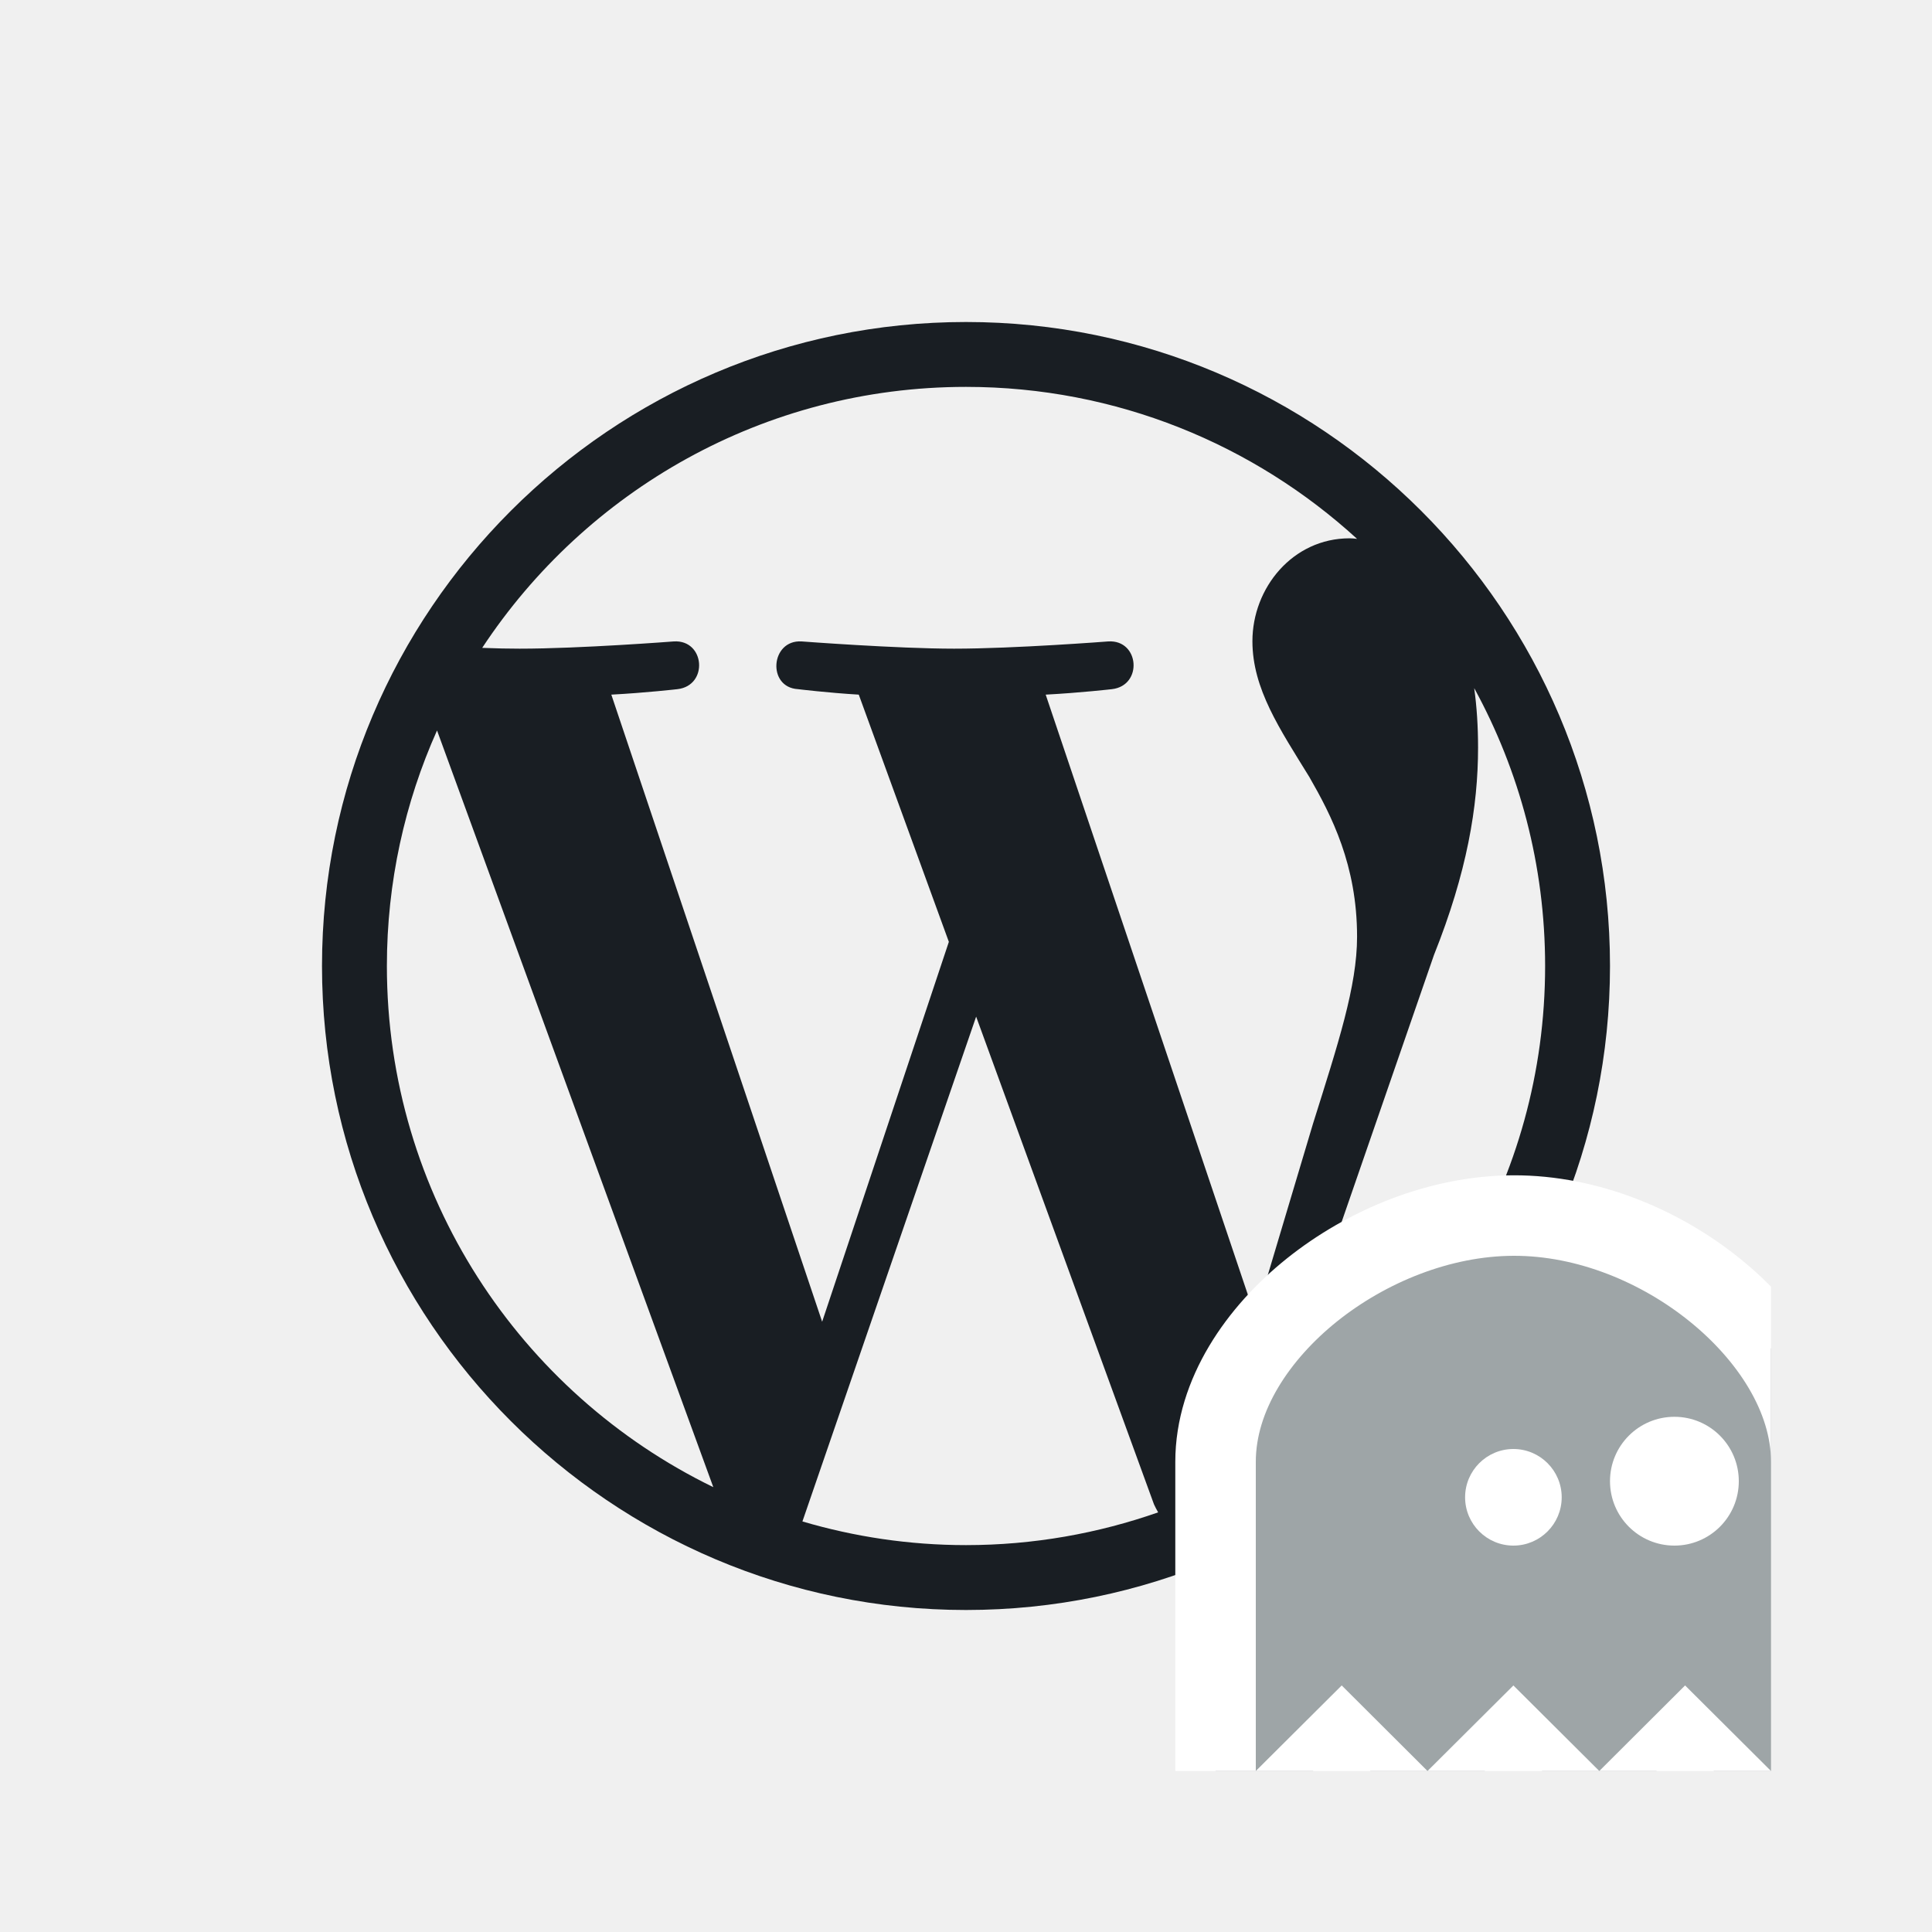
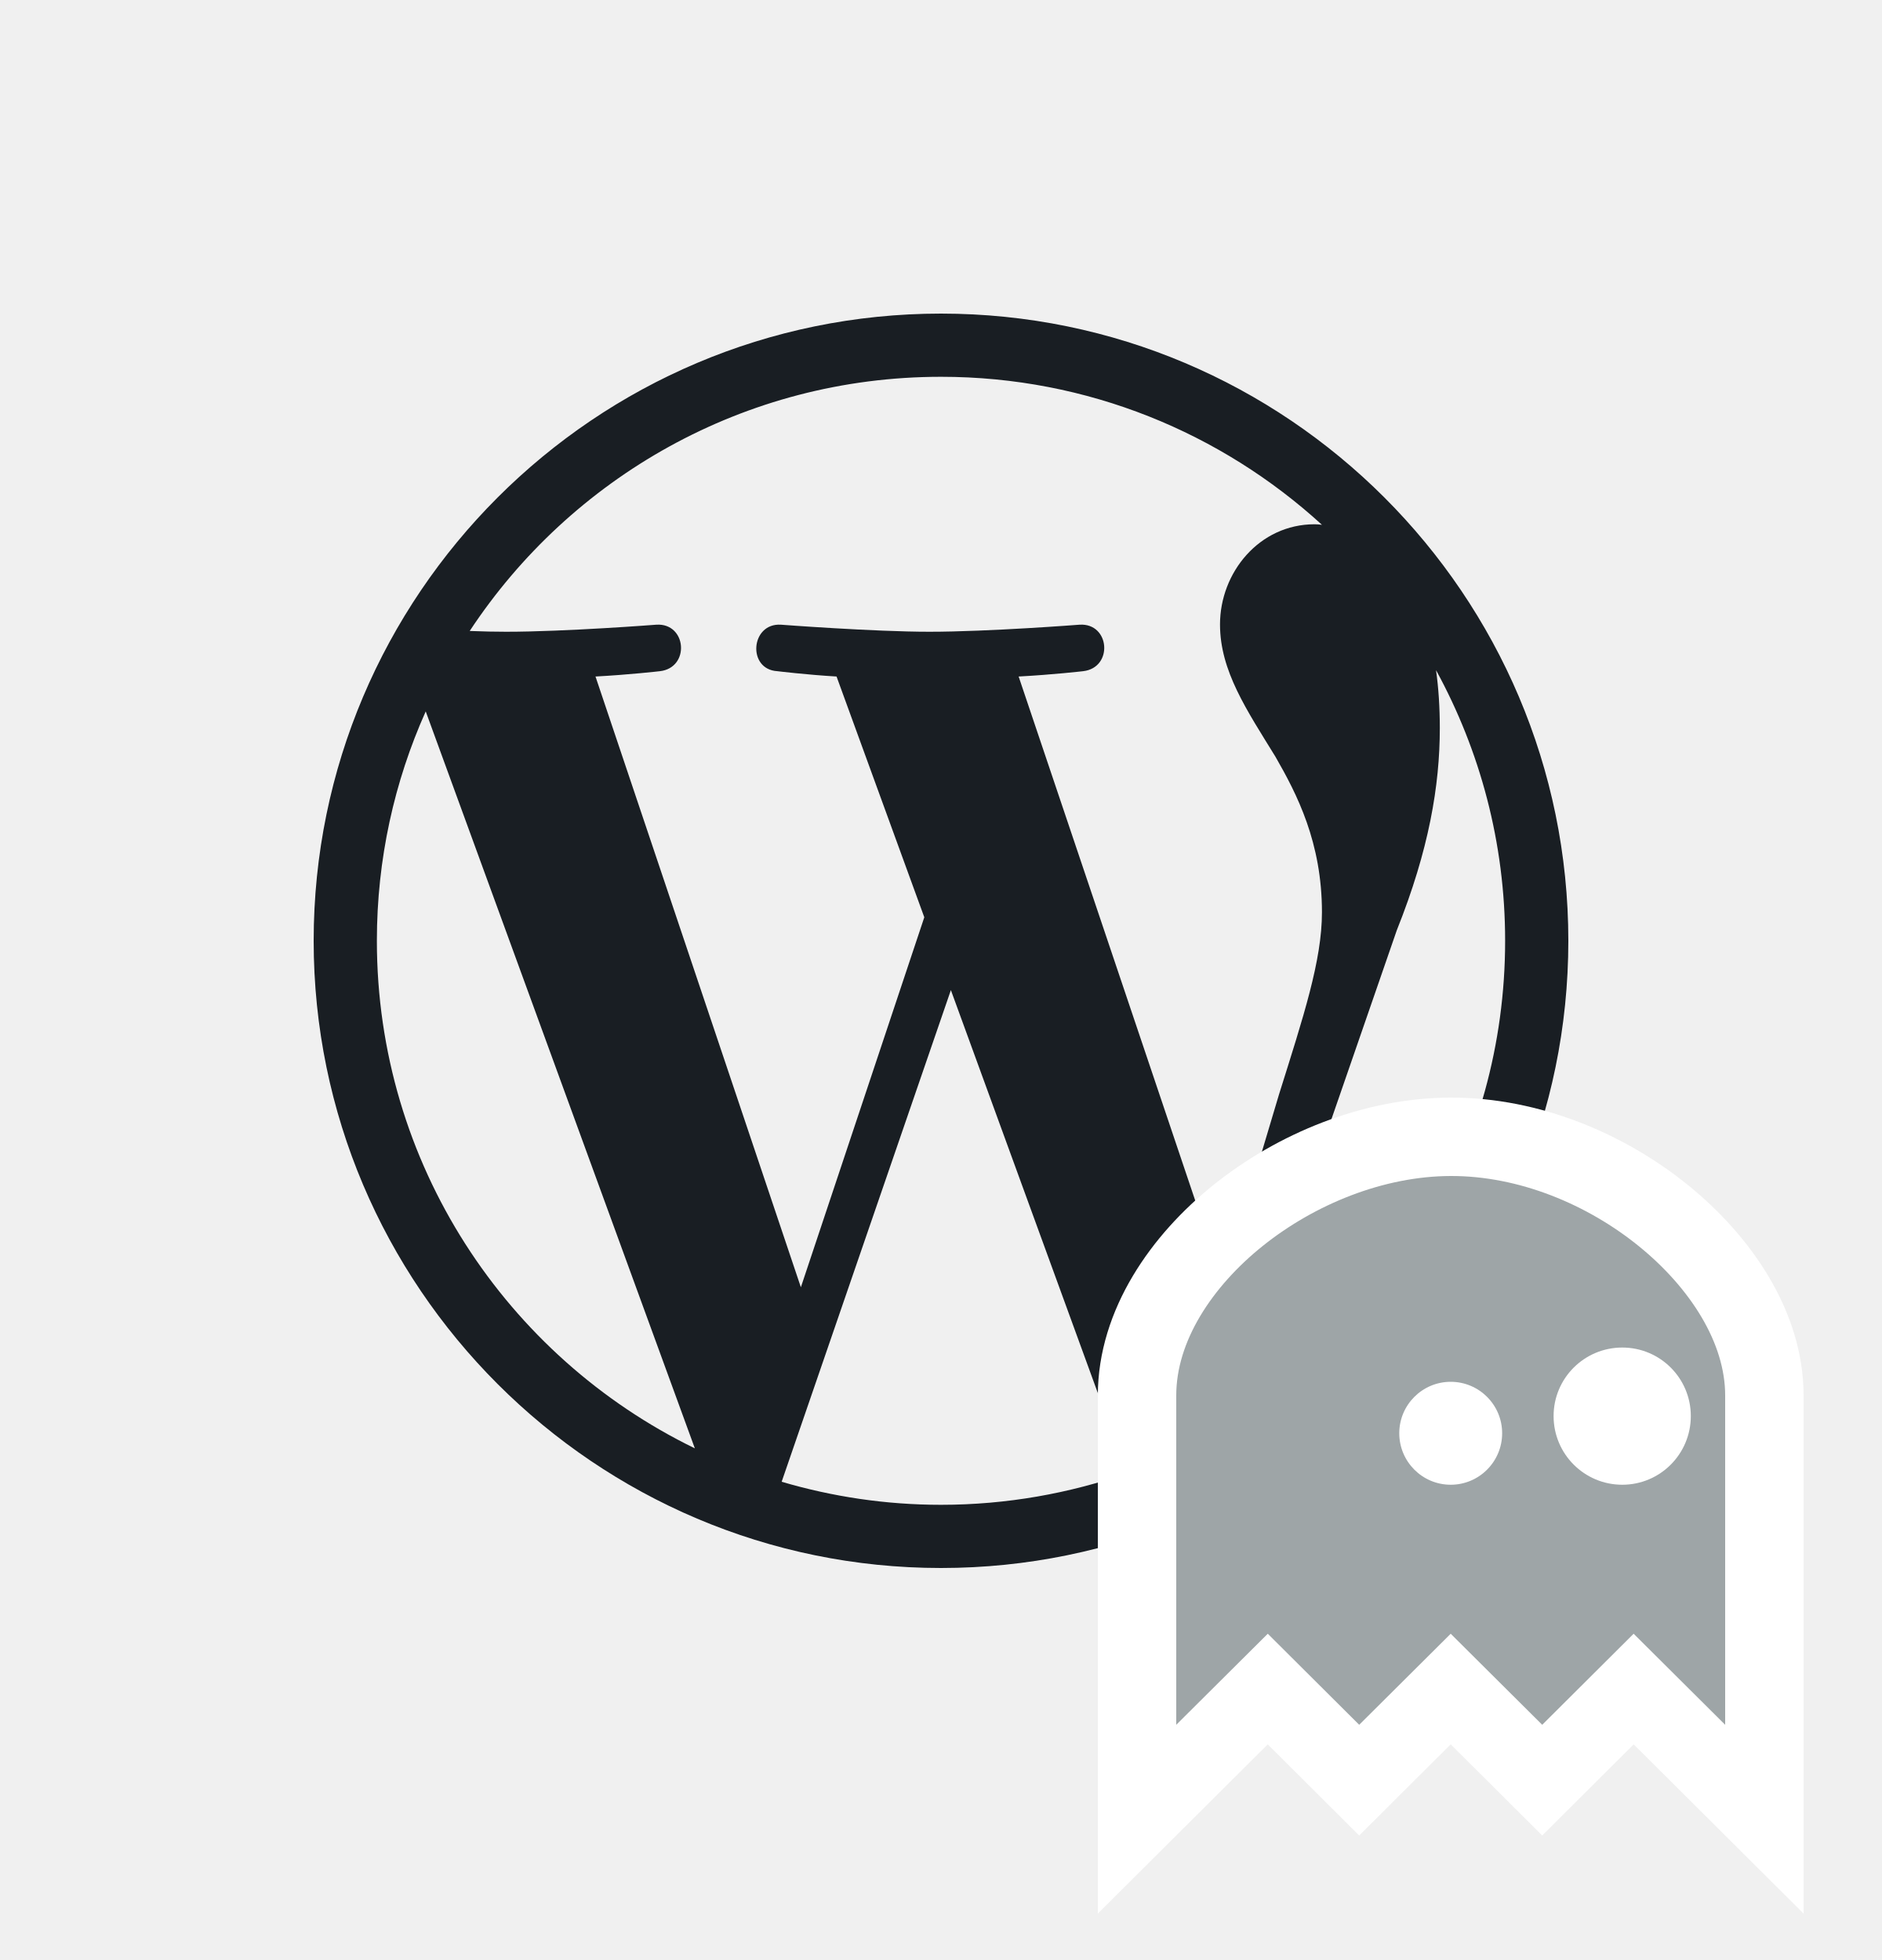
- <svg xmlns="http://www.w3.org/2000/svg" width="24" height="24" viewBox="0 0 24 24" fill="none">
+ <svg xmlns="http://www.w3.org/2000/svg" width="24" height="25" viewBox="0 0 24 25" fill="none">
  <g id="icon-box">
    <g id="Group">
      <path id="Vector" d="M12 4C7.59 4 4 7.587 4 12C4 16.41 7.59 20 12 20C16.41 20 20 16.41 20 12C20 7.587 16.41 4 12 4ZM4.806 12C4.806 10.958 5.029 9.968 5.429 9.074L8.861 18.474C6.461 17.306 4.806 14.845 4.806 12ZM12 19.194C11.293 19.194 10.613 19.09 9.968 18.9L12.126 12.629L14.335 18.687C14.352 18.723 14.368 18.755 14.387 18.787C13.642 19.048 12.839 19.194 12 19.194ZM12.99 8.629C13.423 8.606 13.813 8.561 13.813 8.561C14.2 8.516 14.155 7.945 13.768 7.968C13.768 7.968 12.603 8.058 11.852 8.058C11.145 8.058 9.958 7.968 9.958 7.968C9.571 7.945 9.526 8.539 9.913 8.561C9.913 8.561 10.281 8.606 10.668 8.629L11.787 11.7L10.213 16.419L7.594 8.629C8.026 8.606 8.416 8.561 8.416 8.561C8.803 8.516 8.758 7.945 8.371 7.968C8.371 7.968 7.206 8.058 6.455 8.058C6.319 8.058 6.161 8.055 5.99 8.048C7.277 6.097 9.487 4.806 12 4.806C13.871 4.806 15.577 5.523 16.858 6.694C16.826 6.69 16.797 6.687 16.765 6.687C16.058 6.687 15.558 7.303 15.558 7.965C15.558 8.558 15.9 9.058 16.265 9.652C16.539 10.129 16.858 10.745 16.858 11.636C16.858 12.252 16.623 12.964 16.31 13.961L15.594 16.358L12.99 8.629ZM15.616 18.216L17.813 11.864C18.223 10.839 18.361 10.019 18.361 9.287C18.361 9.023 18.345 8.777 18.313 8.548C18.874 9.574 19.194 10.748 19.194 12C19.194 14.655 17.755 16.971 15.616 18.216Z" fill="#191E23" />
    </g>
-     <g id="Logo" clip-path="url(#clip0)">
-       <path id="Vector_2" d="M15.1 22V23.204L15.953 22.354L16.667 21.643L17.38 22.354L17.733 22.706L18.086 22.354L18.8 21.643L19.514 22.354L19.867 22.706L20.22 22.354L20.933 21.643L21.647 22.354L22.5 23.204V22V18.16C22.5 17.34 21.975 16.571 21.312 16.033C20.638 15.485 19.729 15.097 18.799 15.1C17.884 15.103 16.977 15.481 16.299 16.023C15.633 16.556 15.1 17.323 15.1 18.16V22Z" fill="#9EA5A7" stroke="white" />
-       <path id="Ellipse" d="M19.4 18.6C19.4 18.931 19.131 19.2 18.8 19.2C18.469 19.2 18.2 18.931 18.2 18.6C18.2 18.269 18.469 18 18.8 18C19.131 18 19.4 18.269 19.4 18.6Z" fill="white" />
-       <path id="Ellipse_2" d="M21.6 18.4C21.6 18.842 21.242 19.2 20.8 19.2C20.358 19.2 20 18.842 20 18.4C20 17.958 20.358 17.6 20.8 17.6C21.242 17.6 21.6 17.958 21.6 18.4Z" fill="white" />
+     <g id="ghostkit">
+       <path id="Vector_2" d="M14.5 22V23.204L15.353 22.354L16.167 21.544L16.98 22.354L17.333 22.706L17.686 22.354L18.5 21.544L19.314 22.354L19.667 22.706L20.02 22.354L20.833 21.544L21.647 22.354L22.5 23.204V22V17.8C22.5 16.923 21.937 16.094 21.218 15.51C20.488 14.916 19.504 14.497 18.498 14.5C17.51 14.503 16.528 14.912 15.794 15.499C15.071 16.077 14.5 16.905 14.5 17.8V22Z" fill="#9EA5A7" stroke="white" />
+       <path id="Ellipse" d="M19.156 18.281C19.156 18.644 18.862 18.938 18.5 18.938C18.138 18.938 17.844 18.644 17.844 18.281C17.844 17.919 18.138 17.625 18.5 17.625C18.862 17.625 19.156 17.919 19.156 18.281Z" fill="white" />
+       <path id="Ellipse_2" d="M21.562 18.062C21.562 18.546 21.171 18.938 20.688 18.938C20.204 18.938 19.812 18.546 19.812 18.062C19.812 17.579 20.204 17.188 20.688 17.188C21.171 17.188 21.562 17.579 21.562 18.062Z" fill="white" />
    </g>
  </g>
-   <defs>
-     <clipPath id="clip0">
-       <rect width="8" height="8" fill="white" transform="translate(14 14)" />
-     </clipPath>
-   </defs>
</svg>
